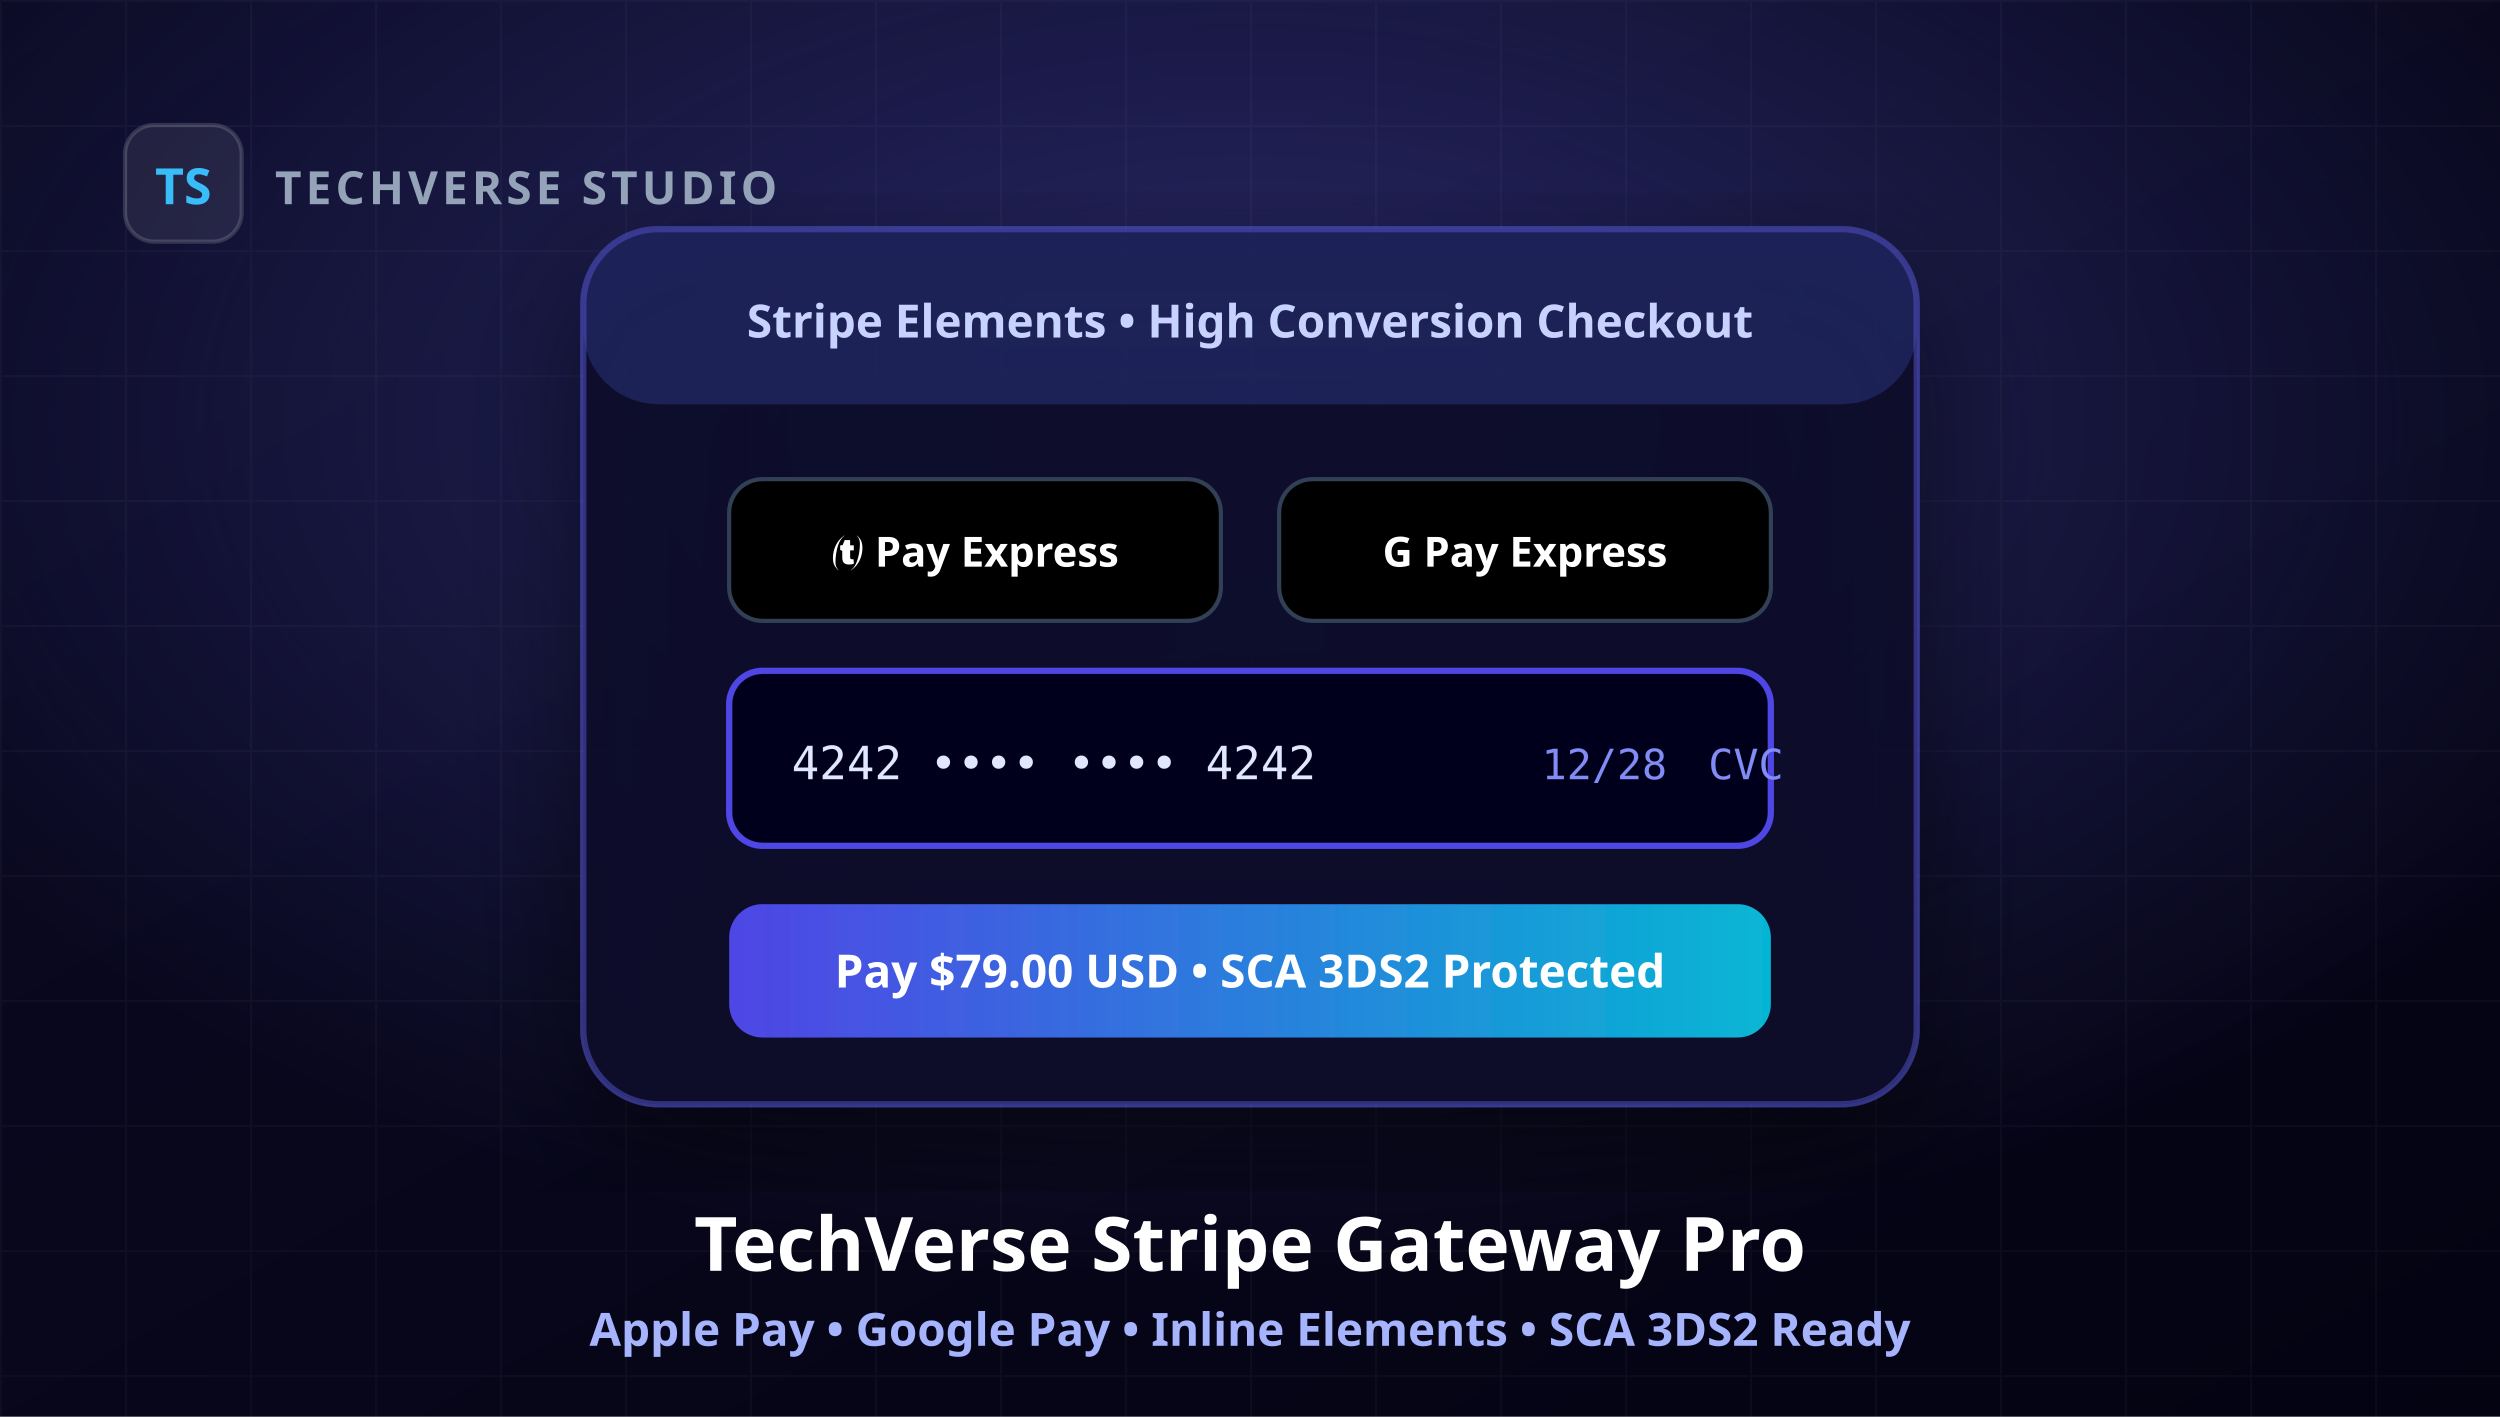
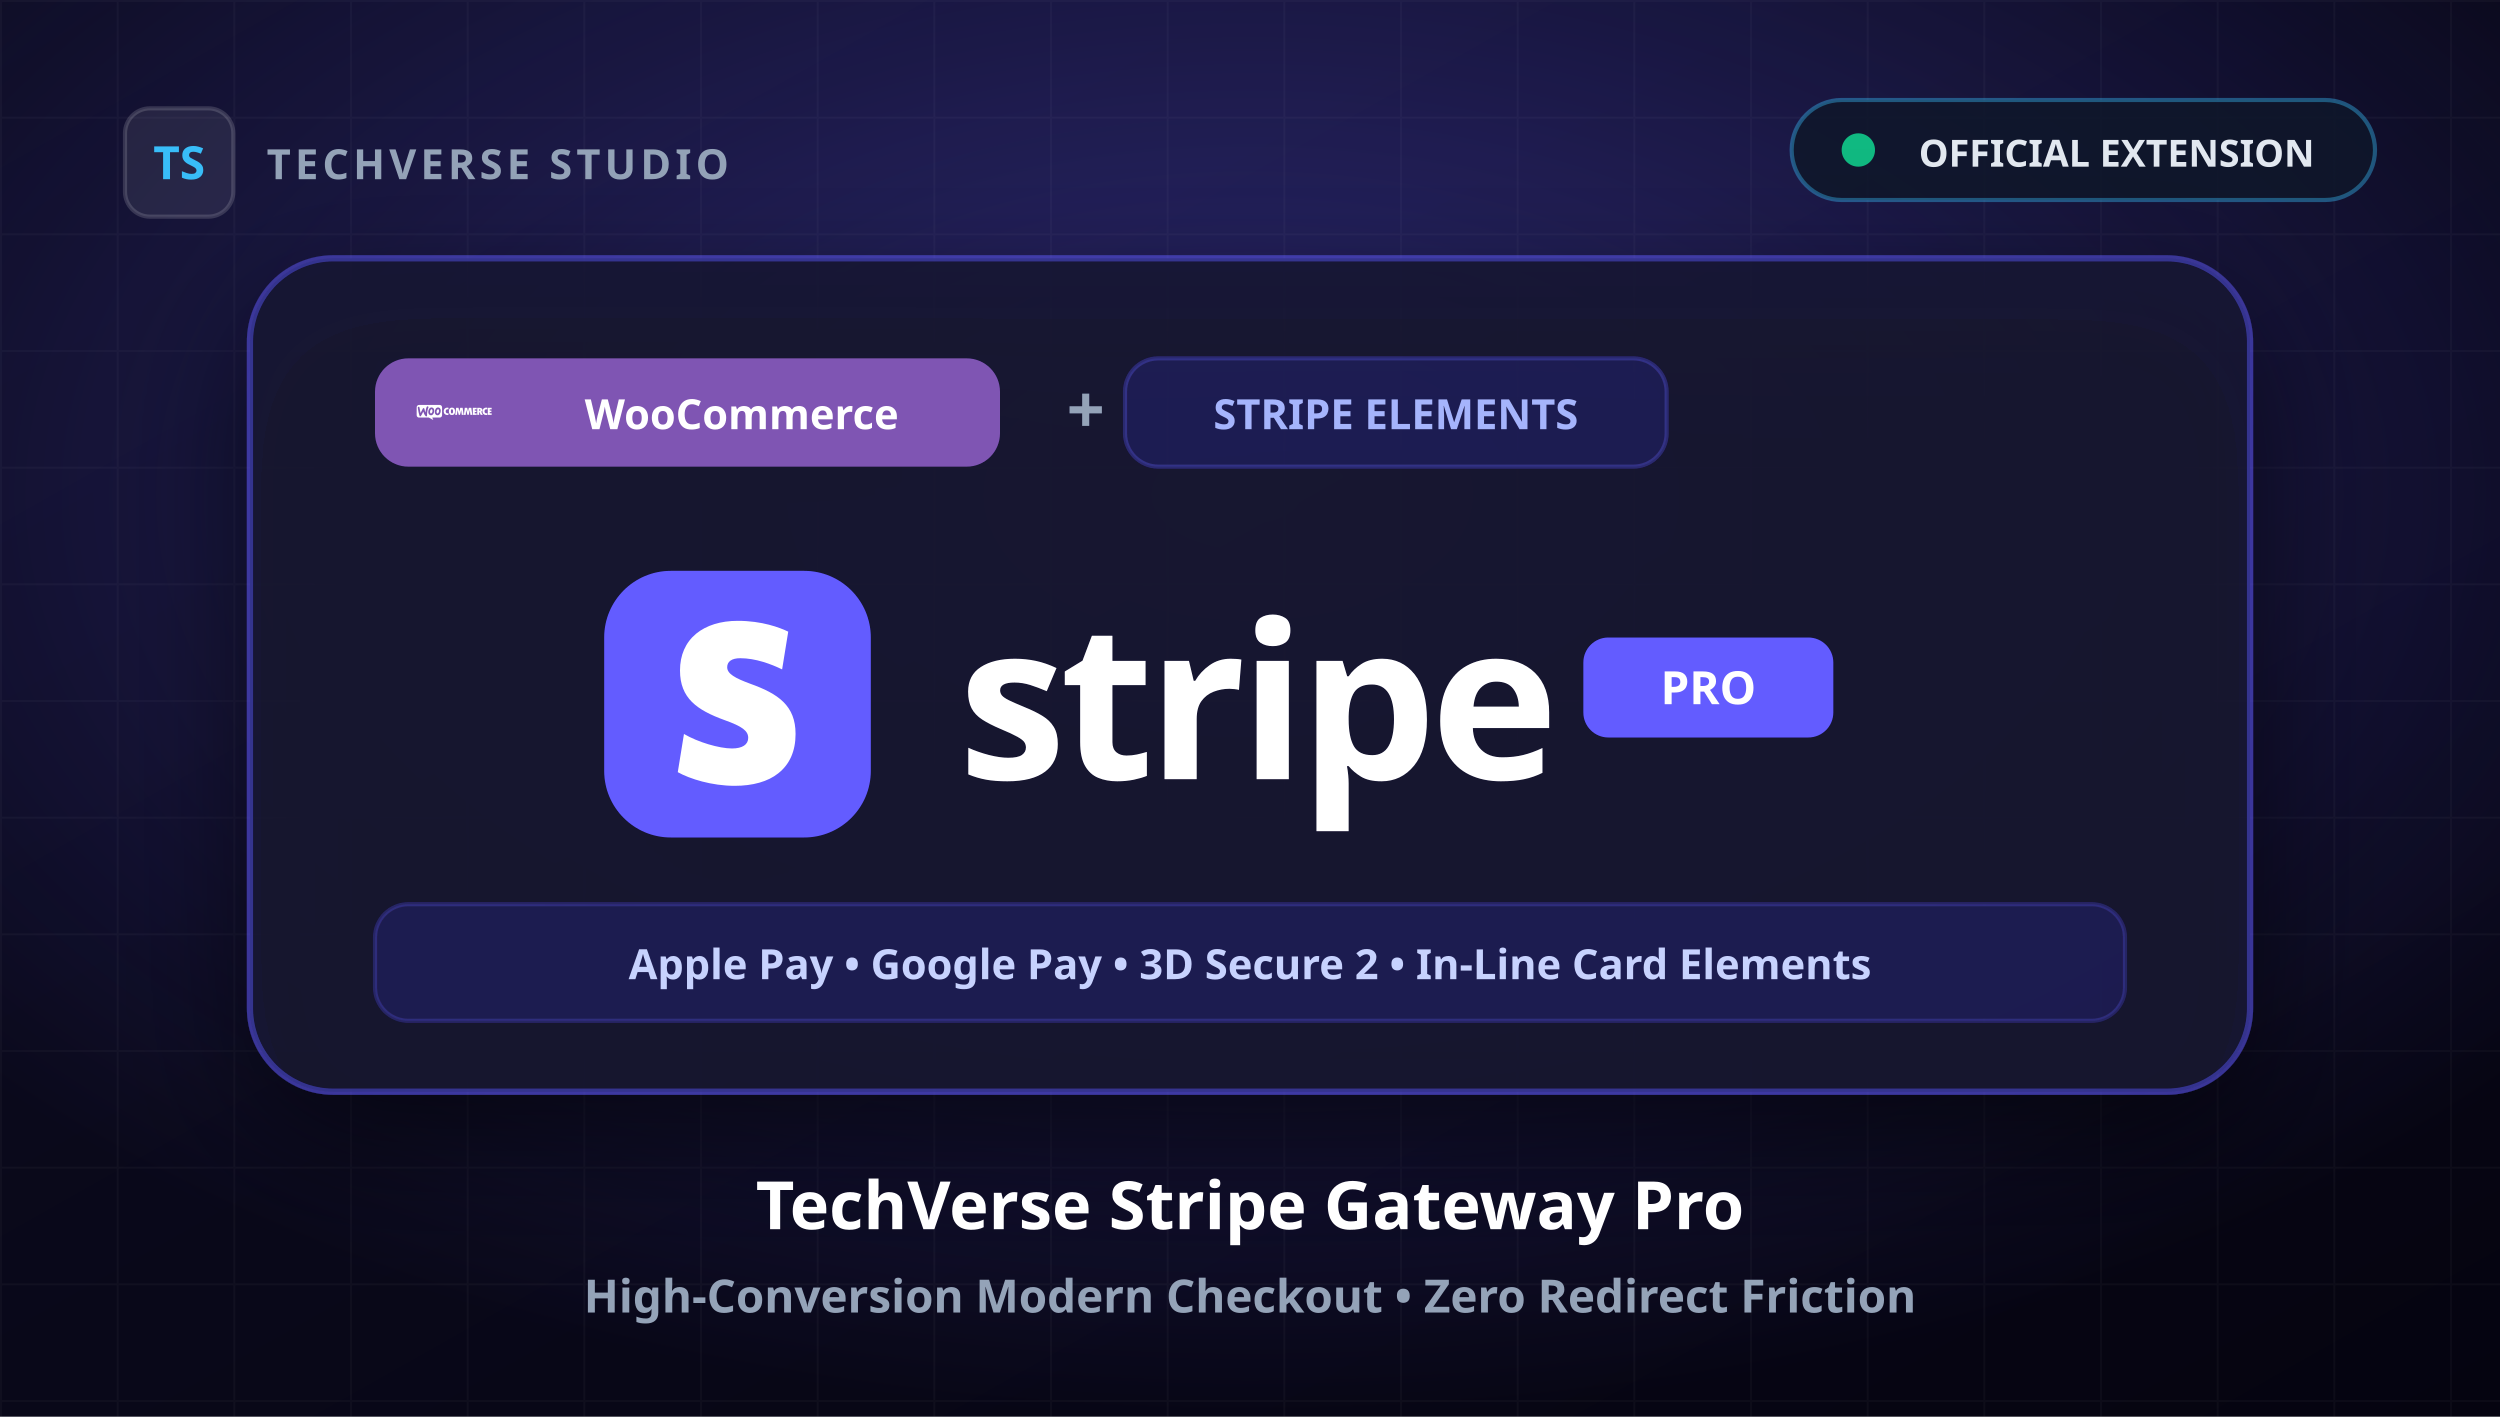
<svg xmlns="http://www.w3.org/2000/svg" viewBox="0 0 600 340" width="100%" height="100%">
  <defs>
-     <linearGradient id="bgGrad" x1="0%" y1="0%" x2="100%" y2="100%">
-       <stop offset="0%" stop-color="#0b0a24" />
-       <stop offset="100%" stop-color="#040312" />
+     <linearGradient id="bg_stripe" x1="0%" y1="0%" x2="100%" y2="100%">
+       <stop offset="0%" stop-color="#0d0c22" />
+       <stop offset="100%" stop-color="#050410" />
    </linearGradient>
-     <radialGradient id="glowGrad" cx="50%" cy="30%" r="60%">
-       <stop offset="0%" stop-color="#6366f1" stop-opacity="0.35" />
-       <stop offset="100%" stop-color="#6366f1" stop-opacity="0" />
+     <radialGradient id="glow_stripe" cx="50%" cy="35%" r="65%">
+       <stop offset="0%" stop-color="#635bff" stop-opacity="0.38" />
+       <stop offset="100%" stop-color="#635bff" stop-opacity="0" />
    </radialGradient>
-     <pattern id="grid" width="30" height="30" patternUnits="userSpaceOnUse">
-       <path d="M 30 0 L 0 0 0 30" fill="none" stroke="rgba(255,255,255,0.03)" stroke-width="1" />
+     <pattern id="grid_stripe" width="28" height="28" patternUnits="userSpaceOnUse">
+       <path d="M 28 0 L 0 0 0 28" fill="none" stroke="rgba(255,255,255,0.03)" stroke-width="1" />
    </pattern>
-     <filter id="shadow" x="-10%" y="-10%" width="120%" height="120%">
-       <feDropShadow dx="0" dy="12" stdDeviation="16" flood-color="rgba(0,0,0,0.6)" />
+     <filter id="shadow_stripe" x="-20%" y="-20%" width="140%" height="140%">
+       <feDropShadow dx="0" dy="12" stdDeviation="16" flood-color="rgba(0,0,0,0.65)" />
    </filter>
-     <linearGradient id="stripeBtnGrad" x1="0%" y1="0%" x2="100%" y2="0%">
-       <stop offset="0%" stop-color="#4f46e5" />
-       <stop offset="100%" stop-color="#06b6d4" />
-     </linearGradient>
  </defs>
-   <rect width="600" height="340" fill="url(#bgGrad)" />
-   <rect width="600" height="340" fill="url(#glowGrad)" />
-   <rect width="600" height="340" fill="url(#grid)" />
-   <g transform="translate(140, 55)" filter="url(#shadow)">
-     <rect width="320" height="210" rx="18" fill="rgba(15, 14, 46, 0.9)" stroke="rgba(99, 102, 241, 0.4)" stroke-width="1.5" />
-     <rect width="320" height="42" rx="18" fill="rgba(99, 102, 241, 0.2)" />
-     <text x="160" y="26" fill="#c7d2fe" font-family="sans-serif" font-weight="800" font-size="11" text-anchor="middle">Stripe Elements • High Conversion Checkout</text>
-     <g transform="translate(35, 60)">
-       <rect width="118" height="34" rx="8" fill="#000000" stroke="#334155" stroke-width="1" />
-       <text x="59" y="21" fill="#ffffff" font-family="sans-serif" font-weight="700" font-size="10" text-anchor="middle"> Pay Express</text>
-       <rect x="132" width="118" height="34" rx="8" fill="#000000" stroke="#334155" stroke-width="1" />
-       <text x="191" y="21" fill="#ffffff" font-family="sans-serif" font-weight="700" font-size="10" text-anchor="middle">G Pay Express</text>
+   <rect width="600" height="340" fill="url(#bg_stripe)" />
+   <rect width="600" height="340" fill="url(#glow_stripe)" />
+   <rect width="600" height="340" fill="url(#grid_stripe)" />
+   <g transform="translate(30, 26)">
+     <rect width="26" height="26" rx="6" fill="rgba(255,255,255,0.08)" stroke="rgba(255,255,255,0.15)" stroke-width="1" />
+     <text x="13" y="17" fill="#38bdf8" font-family="'Plus Jakarta Sans', sans-serif" font-weight="900" font-size="11" text-anchor="middle">TS</text>
+     <text x="34" y="17" fill="#94a3b8" font-family="'Plus Jakarta Sans', sans-serif" font-weight="800" font-size="10" letter-spacing="1">TECHVERSE STUDIO</text>
+   </g>
+   <g transform="translate(430, 24)">
+     <rect width="140" height="24" rx="12" fill="rgba(15, 23, 42, 0.85)" stroke="rgba(56, 189, 248, 0.4)" stroke-width="1" />
+     <circle cx="16" cy="12" r="4" fill="#10b981" />
+     <text x="78" y="16" fill="#e2e8f0" font-family="sans-serif" font-weight="800" font-size="9" text-anchor="middle">OFFICIAL EXTENSION</text>
+   </g>
+   <g transform="translate(60, 62)" filter="url(#shadow_stripe)">
+     <rect width="480" height="200" rx="20" fill="rgba(19, 18, 48, 0.9)" stroke="rgba(99, 91, 255, 0.45)" stroke-width="1.5" />
+     <g transform="translate(30, 24)">
+       <rect width="150" height="26" rx="8" fill="#7f54b3" />
+       <g transform="translate(10, 4) scale(0.75)" fill="#ffffff">
+         <path d="M.754 9.58a.754.754 0 00-.754.758v2.525c0 .42.339.758.758.758h3.135l1.431.799-.326-.799h2.373a.757.757 0 00.758-.758v-2.525a.757.757 0 00-.758-.758H.754zm2.709.445h.03c.065.001.124.023.179.067a.26.26 0 01.103.19.29.29 0 01-.033.16c-.13.239-.236.64-.322 1.199-.083.541-.114.965-.094 1.267a.392.392 0 01-.039.219.213.213 0 01-.176.12c-.086.006-.177-.034-.263-.124-.31-.316-.555-.788-.735-1.416-.216.425-.375.744-.478.957-.196.376-.363.568-.502.578-.09.007-.166-.069-.233-.228-.17-.436-.352-1.277-.548-2.524a.297.297 0 01.054-.222c.047-.064.116-.095.21-.102.169-.013.265.065.288.238.103.695.217 1.284.336 1.766l.727-1.387c.066-.126.15-.192.25-.199.146-.01.237.083.273.28.083.441.188.817.315 1.136.086-.844.233-1.453.44-1.828a.255.255 0 01.218-.147zm1.293.36c.056 0 .116.006.18.02.232.05.411.177.53.386.107.18.161.395.161.654 0 .343-.087.654-.26.94-.2.332-.459.5-.781.5a.88.88 0 01-.18-.022.763.763 0 01-.531-.384 1.287 1.287 0 01-.158-.659c0-.342.085-.655.258-.937.202-.333.462-.498.78-.498zm2.084 0c.056 0 .116.006.18.02.236.05.411.177.53.386.107.18.16.395.16.654 0 .343-.086.654-.259.94-.2.332-.459.5-.781.5a.88.88 0 01-.18-.022.763.763 0 01-.531-.384 1.287 1.287 0 01-.16-.659c0-.342.087-.655.26-.937.202-.333.462-.498.78-.498zm4.437.047c-.305 0-.546.102-.718.304-.173.203-.256.49-.256.856 0 .395.086.697.256.906.17.21.418.316.744.316.315 0 .559-.107.728-.316.17-.21.256-.504.256-.883s-.087-.673-.26-.879c-.176-.202-.424-.304-.75-.304zm-1.466.002a1.13 1.13 0 00-.84.326c-.223.22-.332.499-.332.838 0 .362.108.658.328.88.22.223.505.336.861.336.103 0 .22-.016.346-.052v-.54c-.117.034-.216.051-.303.051a.545.545 0 01-.422-.177c-.106-.12-.16-.278-.16-.48 0-.19.053-.348.156-.468a.498.498 0 01.397-.181c.103 0 .212.015.332.049v-.537a1.394 1.394 0 00-.363-.045zm12.414 0a1.135 1.135 0 00-.84.326c-.223.22-.332.499-.332.838 0 .362.108.658.328.88.22.223.506.336.861.336.103 0 .22-.016.346-.052v-.54c-.116.034-.216.051-.303.051a.545.545 0 01-.422-.177c-.106-.12-.16-.278-.16-.48 0-.19.053-.348.156-.468a.498.498 0 01.397-.181c.103 0 .212.015.332.049v-.537a1.394 1.394 0 00-.363-.045zm-9.598.06l-.29 2.264h.579l.156-1.559.395 1.559h.412l.379-1.555.164 1.555h.603l-.304-2.264h-.791l-.12.508c-.03.13-.06.264-.087.4l-.067.352a29.97 29.97 0 00-.258-1.26h-.771zm2.768 0l-.29 2.264h.579l.156-1.559.396 1.559h.412l.375-1.555.165 1.555h.603l-.305-2.264h-.789l-.119.508c-.03.13-.06.264-.086.4l-.066.352c-.063-.352-.15-.771-.26-1.26h-.771zm3.988 0v2.264h.611v-1.031h.012l.494 1.03h.645l-.489-1.019a.61.61 0 00.37-.552.598.598 0 00-.25-.506c-.167-.123-.394-.186-.68-.186h-.713zm3.377 0v2.264H24v-.483h-.63v-.414h.54v-.468h-.54v-.416h.626v-.483H22.76zm-4.793.004v2.264h1.24v-.483h-.627v-.416h.541v-.468h-.54v-.415h.622v-.482h-1.236zm2.025.432c.146.003.25.025.313.072.063.046.091.12.091.227 0 .156-.135.236-.404.24v-.54zm-15.22.011c-.104 0-.205.069-.301.211a1.078 1.078 0 00-.2.639c0 .096.02.2.06.303.049.13.117.198.196.215.083.016.173-.02.27-.106.123-.11.205-.273.252-.492.016-.077.023-.16.023-.246 0-.097-.02-.2-.06-.303-.05-.13-.116-.198-.196-.215a.246.246 0 00-.045-.006zm2.083 0c-.103 0-.204.069-.3.211a1.078 1.078 0 00-.2.639c0 .096.02.2.06.303.049.13.117.198.196.215.083.016.173-.02.27-.106.123-.11.205-.273.252-.492.013-.077.023-.16.023-.246 0-.097-.02-.2-.06-.303-.05-.13-.116-.198-.196-.215a.246.246 0 00-.045-.006zm4.428.006c.233 0 .354.218.354.66-.004.273-.038.46-.098.553a.293.293 0 01-.262.139.266.266 0 01-.242-.139c-.056-.093-.084-.28-.084-.562 0-.436.11-.65.332-.65Z" />
+       </g>
+       <text x="88" y="17" fill="#ffffff" font-family="'Plus Jakarta Sans', sans-serif" font-weight="800" font-size="10" text-anchor="middle">WooCommerce</text>
+       <text x="166" y="18" fill="#94a3b8" font-family="sans-serif" font-weight="900" font-size="16">+</text>
+       <rect x="180" y="0" width="130" height="26" rx="8" fill="rgba(99, 91, 255, 0.15)" stroke="rgba(99, 91, 255, 0.3)" stroke-width="1" />
+       <text x="245" y="17" fill="#a5b4fc" font-family="'Plus Jakarta Sans', sans-serif" font-weight="800" font-size="10" text-anchor="middle">STRIPE ELEMENTS</text>
    </g>
-     <g transform="translate(35, 106)">
-       <rect width="250" height="42" rx="8" fill="rgba(2, 6, 23, 0.8)" stroke="#4f46e5" stroke-width="1.5" />
-       <text x="15" y="26" fill="#e0e7ff" font-family="monospace" font-size="11">4242 •••• •••• 4242</text>
-       <text x="195" y="26" fill="#818cf8" font-family="monospace" font-size="10">12/28</text>
-       <text x="235" y="26" fill="#818cf8" font-family="monospace" font-size="10">CVC</text>
+     <g transform="translate(85, 75)">
+       <rect width="64" height="64" rx="16" fill="#635bff" />
+       <g transform="translate(12, 12) scale(1.65)" fill="#ffffff">
+         <path d="M13.976 9.15c-2.172-.806-3.356-1.426-3.356-2.409 0-.831.683-1.305 1.901-1.305 2.227 0 4.515.858 6.09 1.631l.89-5.494C18.252.975 15.697 0 12.165 0 9.667 0 7.589.654 6.104 1.872 4.56 3.147 3.757 4.992 3.757 7.218c0 4.039 2.467 5.76 6.476 7.219 2.585.92 3.445 1.574 3.445 2.583 0 .98-.84 1.545-2.354 1.545-1.875 0-4.965-.921-6.99-2.109l-.9 5.555C5.175 22.99 8.385 24 11.714 24c2.641 0 4.843-.624 6.328-1.813 1.664-1.305 2.525-3.236 2.525-5.732 0-4.128-2.524-5.851-6.594-7.305h.003z" />
+       </g>
+       <text x="85" y="50" fill="#ffffff" font-family="'Plus Jakarta Sans', sans-serif" font-weight="900" font-size="52" letter-spacing="-1.5">stripe</text>
+       <rect x="235" y="16" width="60" height="24" rx="6" fill="#635bff" />
+       <text x="265" y="32" fill="#ffffff" font-family="sans-serif" font-weight="900" font-size="11" text-anchor="middle">PRO</text>
    </g>
-     <rect x="35" y="162" width="250" height="32" rx="8" fill="url(#stripeBtnGrad)" />
-     <text x="160" y="182" fill="#ffffff" font-family="sans-serif" font-weight="800" font-size="11" text-anchor="middle">Pay $79.00 USD • SCA 3DS2 Protected</text>
+     <g transform="translate(30, 155)">
+       <rect width="420" height="28" rx="8" fill="rgba(99, 91, 255, 0.15)" stroke="rgba(99, 91, 255, 0.25)" stroke-width="1" />
+       <text x="210" y="18" fill="#c7d2fe" font-family="'Plus Jakarta Sans', sans-serif" font-weight="700" font-size="10" text-anchor="middle">
+           Apple Pay • Google Pay • 3D Secure 2 • In-Line Card Elements
+         </text>
+     </g>
  </g>
-   <g transform="translate(300, 305)" text-anchor="middle">
-     <text x="0" y="0" fill="#ffffff" font-family="'Plus Jakarta Sans', sans-serif" font-weight="900" font-size="18">TechVerse Stripe Gateway Pro</text>
-     <text x="0" y="18" fill="#a5b4fc" font-family="'Plus Jakarta Sans', sans-serif" font-weight="700" font-size="11">Apple Pay • Google Pay • Inline Elements • SCA 3DS2 Ready</text>
-   </g>
-   <g transform="translate(30, 30)">
-     <rect width="28" height="28" rx="7" fill="rgba(255,255,255,0.08)" stroke="rgba(255,255,255,0.15)" stroke-width="1" />
-     <text x="14" y="19" fill="#38bdf8" font-family="'Plus Jakarta Sans', sans-serif" font-weight="900" font-size="12" text-anchor="middle">TS</text>
-     <text x="36" y="19" fill="#94a3b8" font-family="'Plus Jakarta Sans', sans-serif" font-weight="700" font-size="11" letter-spacing="1">TECHVERSE STUDIO</text>
-   </g>
+   <text x="300" y="295" fill="#ffffff" font-family="'Plus Jakarta Sans', sans-serif" font-weight="900" font-size="16" text-anchor="middle">
+       TechVerse Stripe Gateway Pro
+     </text>
+   <text x="300" y="315" fill="#94a3b8" font-family="'Plus Jakarta Sans', sans-serif" font-weight="700" font-size="11" text-anchor="middle">
+       High-Conversion Modern Checkout • Zero Redirect Friction
+     </text>
</svg>
